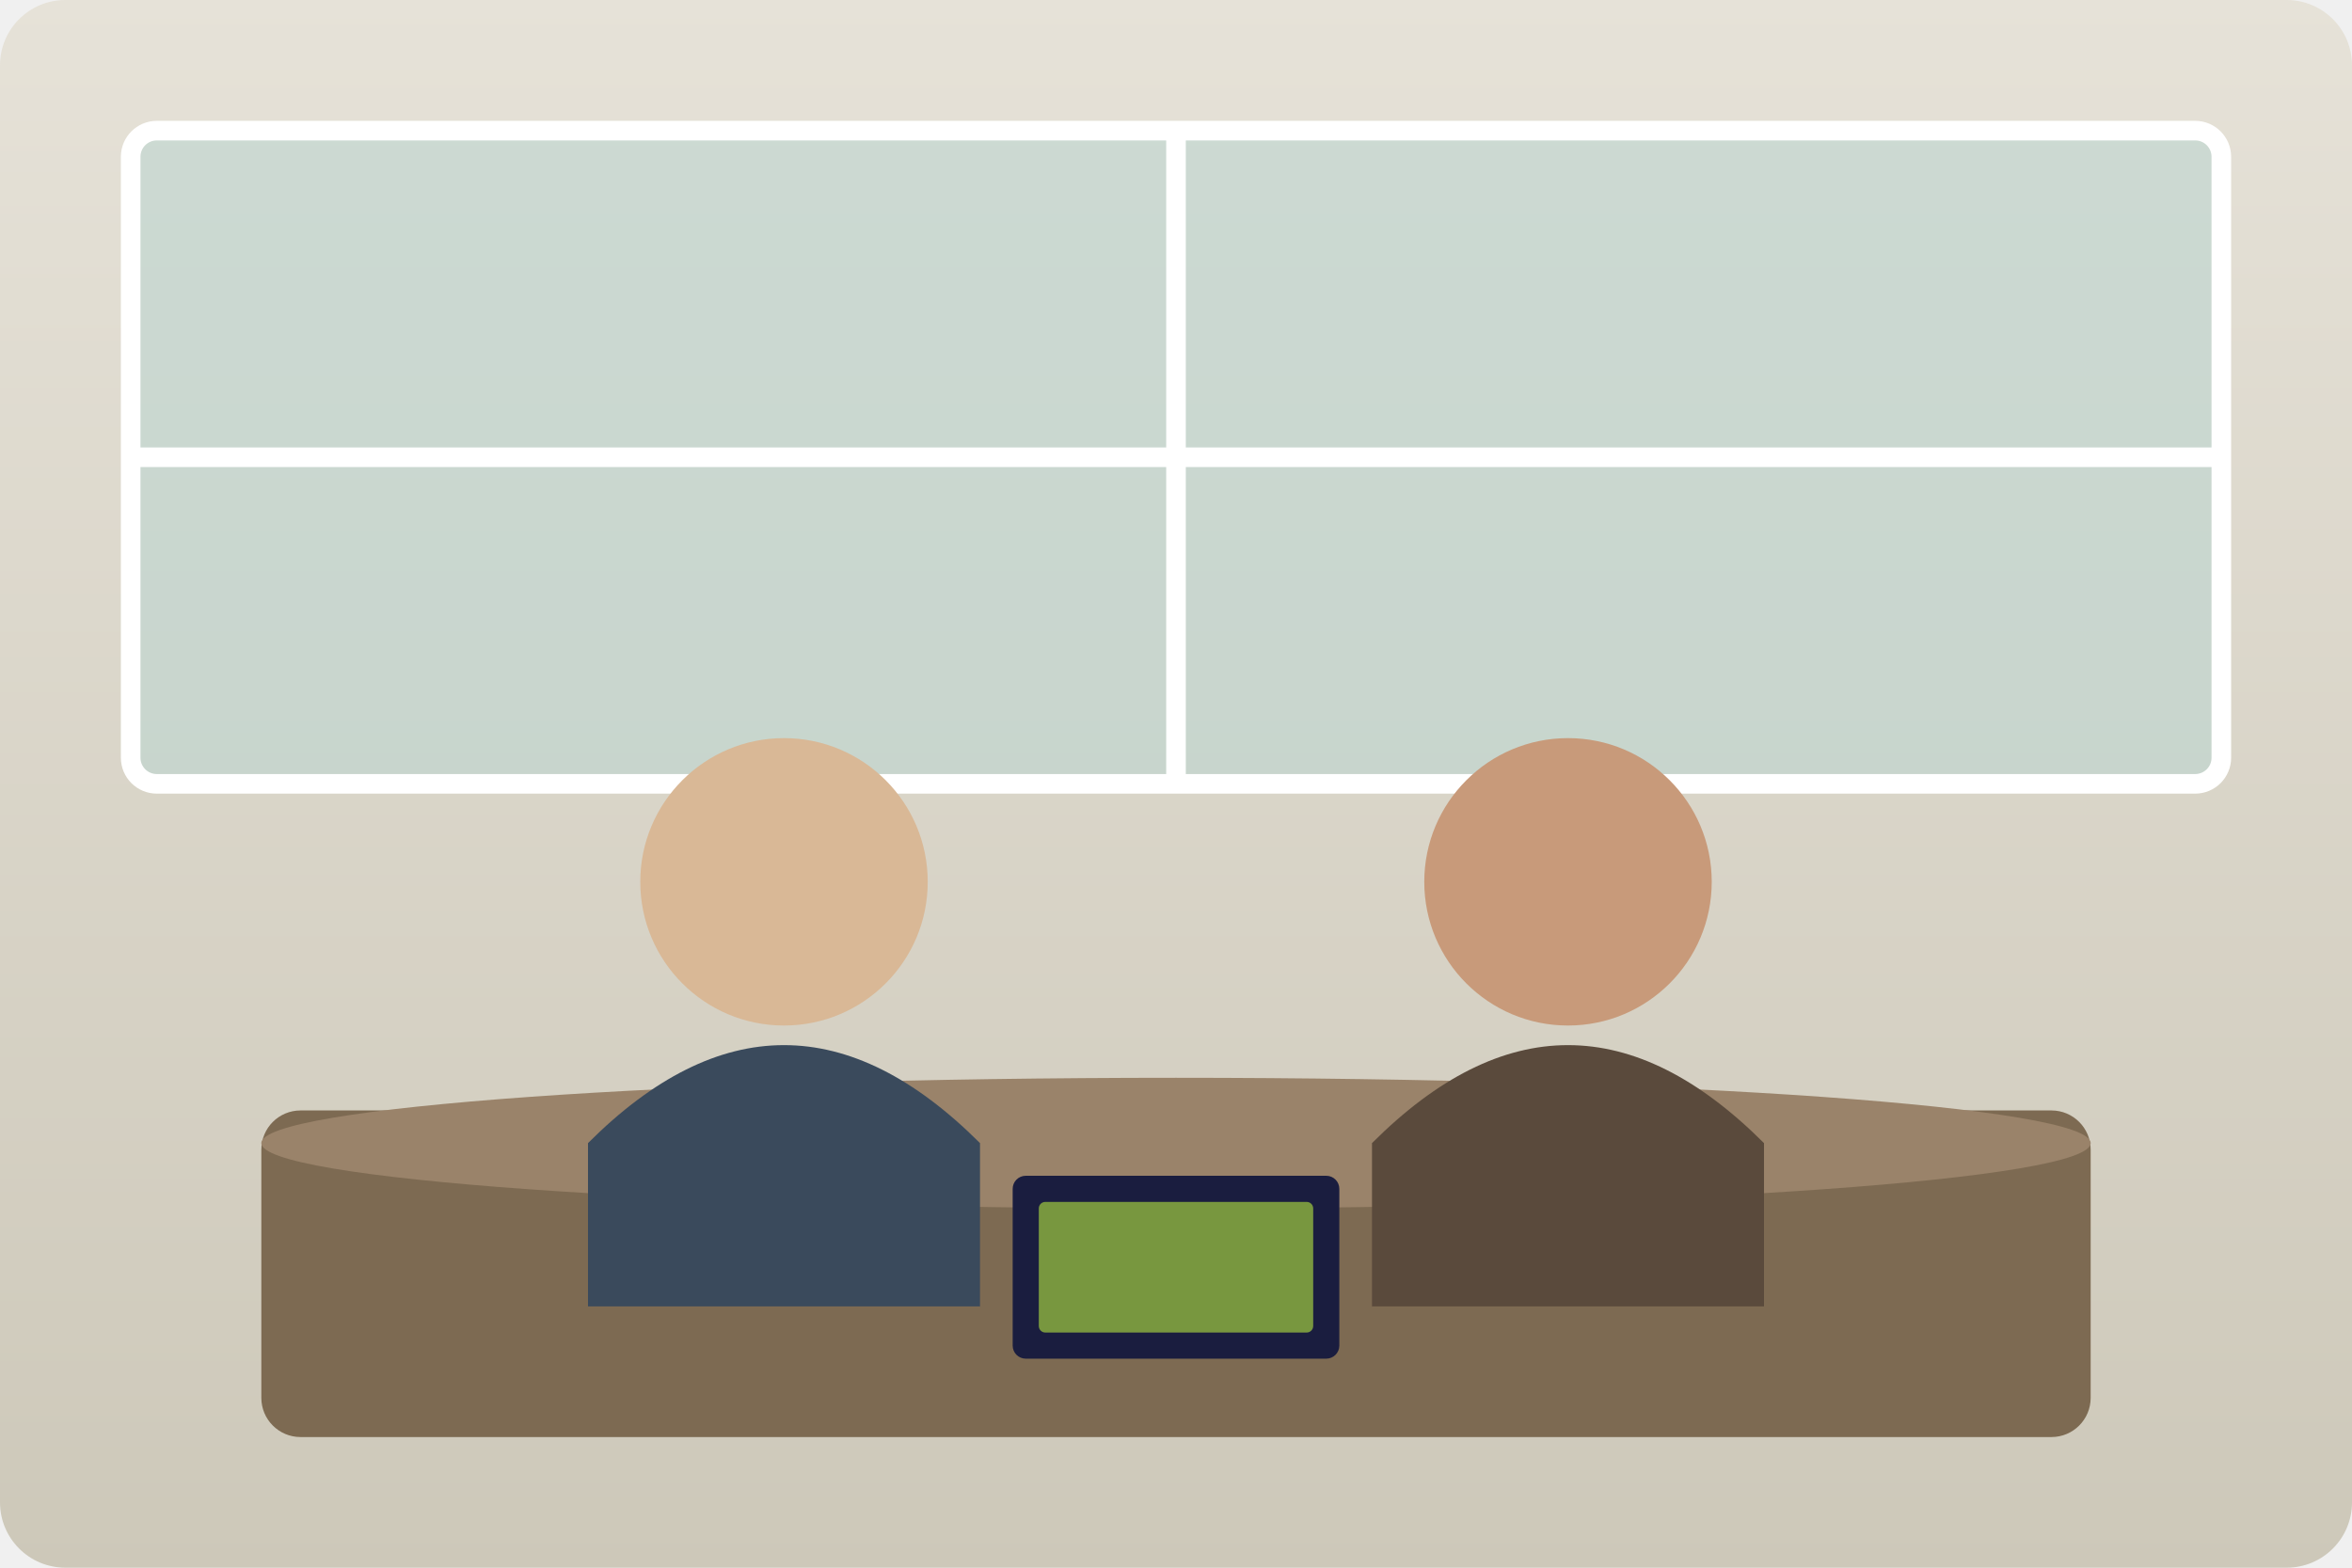
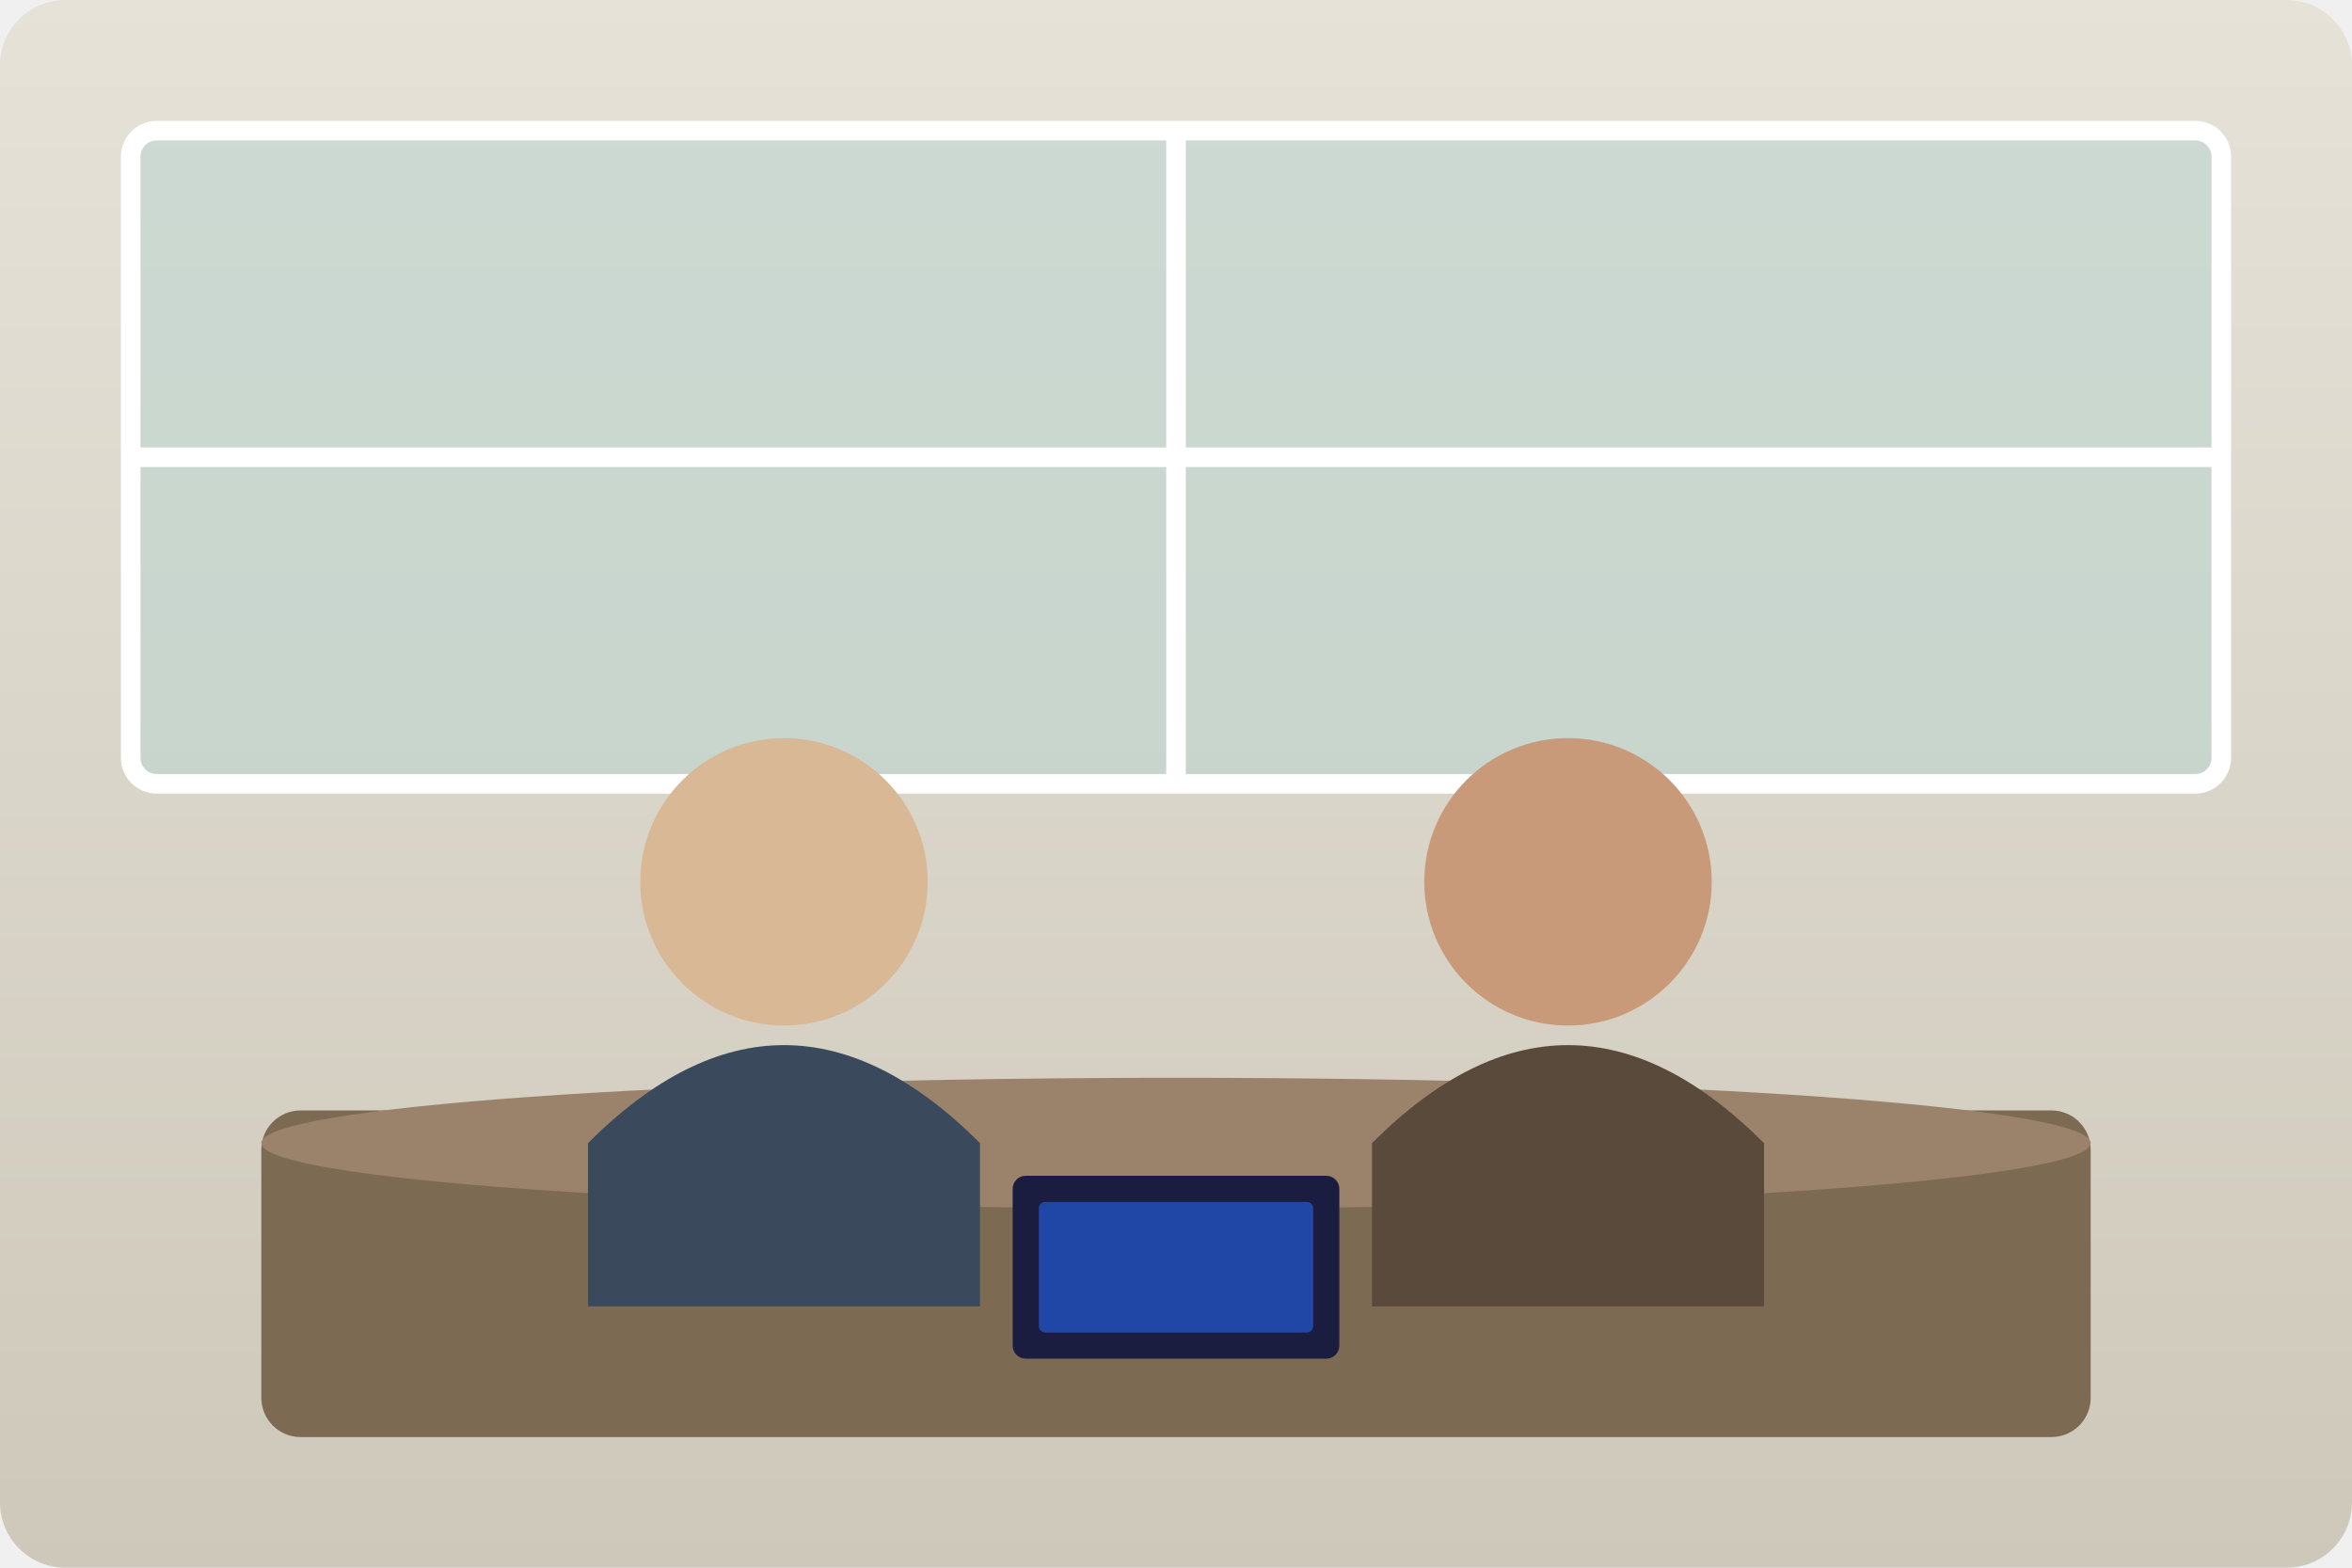
<svg xmlns="http://www.w3.org/2000/svg" viewBox="0 0 360 240">
  <defs>
    <linearGradient id="mbg" x1="0" x2="0" y1="0" y2="1">
      <stop offset="0" stop-color="#e6e2d8" />
      <stop offset="1" stop-color="#cdc8b9" />
    </linearGradient>
  </defs>
  <rect width="360" height="240" rx="10" fill="url(#mbg)" />
  <rect x="20" y="20" width="320" height="100" rx="4" fill="#bcd5d0" opacity="0.6" />
  <rect x="20" y="20" width="320" height="100" rx="4" fill="none" stroke="#fff" stroke-width="3" />
  <line x1="180" y1="20" x2="180" y2="120" stroke="#fff" stroke-width="3" />
  <line x1="20" y1="70" x2="340" y2="70" stroke="#fff" stroke-width="3" />
  <rect x="40" y="170" width="280" height="50" rx="6" fill="#7d6a52" />
  <ellipse cx="180" cy="175" rx="140" ry="10" fill="#9a836a" />
  <circle cx="120" cy="135" r="22" fill="#d9b896" />
  <path d="M 90 175 Q 120 145 150 175 L 150 200 L 90 200 Z" fill="#3a4a5c" />
  <circle cx="240" cy="135" r="22" fill="#c89a7a" />
  <path d="M 210 175 Q 240 145 270 175 L 270 200 L 210 200 Z" fill="#5a4a3c" />
  <rect x="155" y="180" width="50" height="28" rx="2" fill="#1a1d3f" />
-   <rect x="159" y="184" width="42" height="20" rx="1" fill="#B8E840" opacity="0.6" />
+   <rect x="159" y="184" width="42" height="20" rx="1" fill="#2563EB" opacity="0.6" />
</svg>
